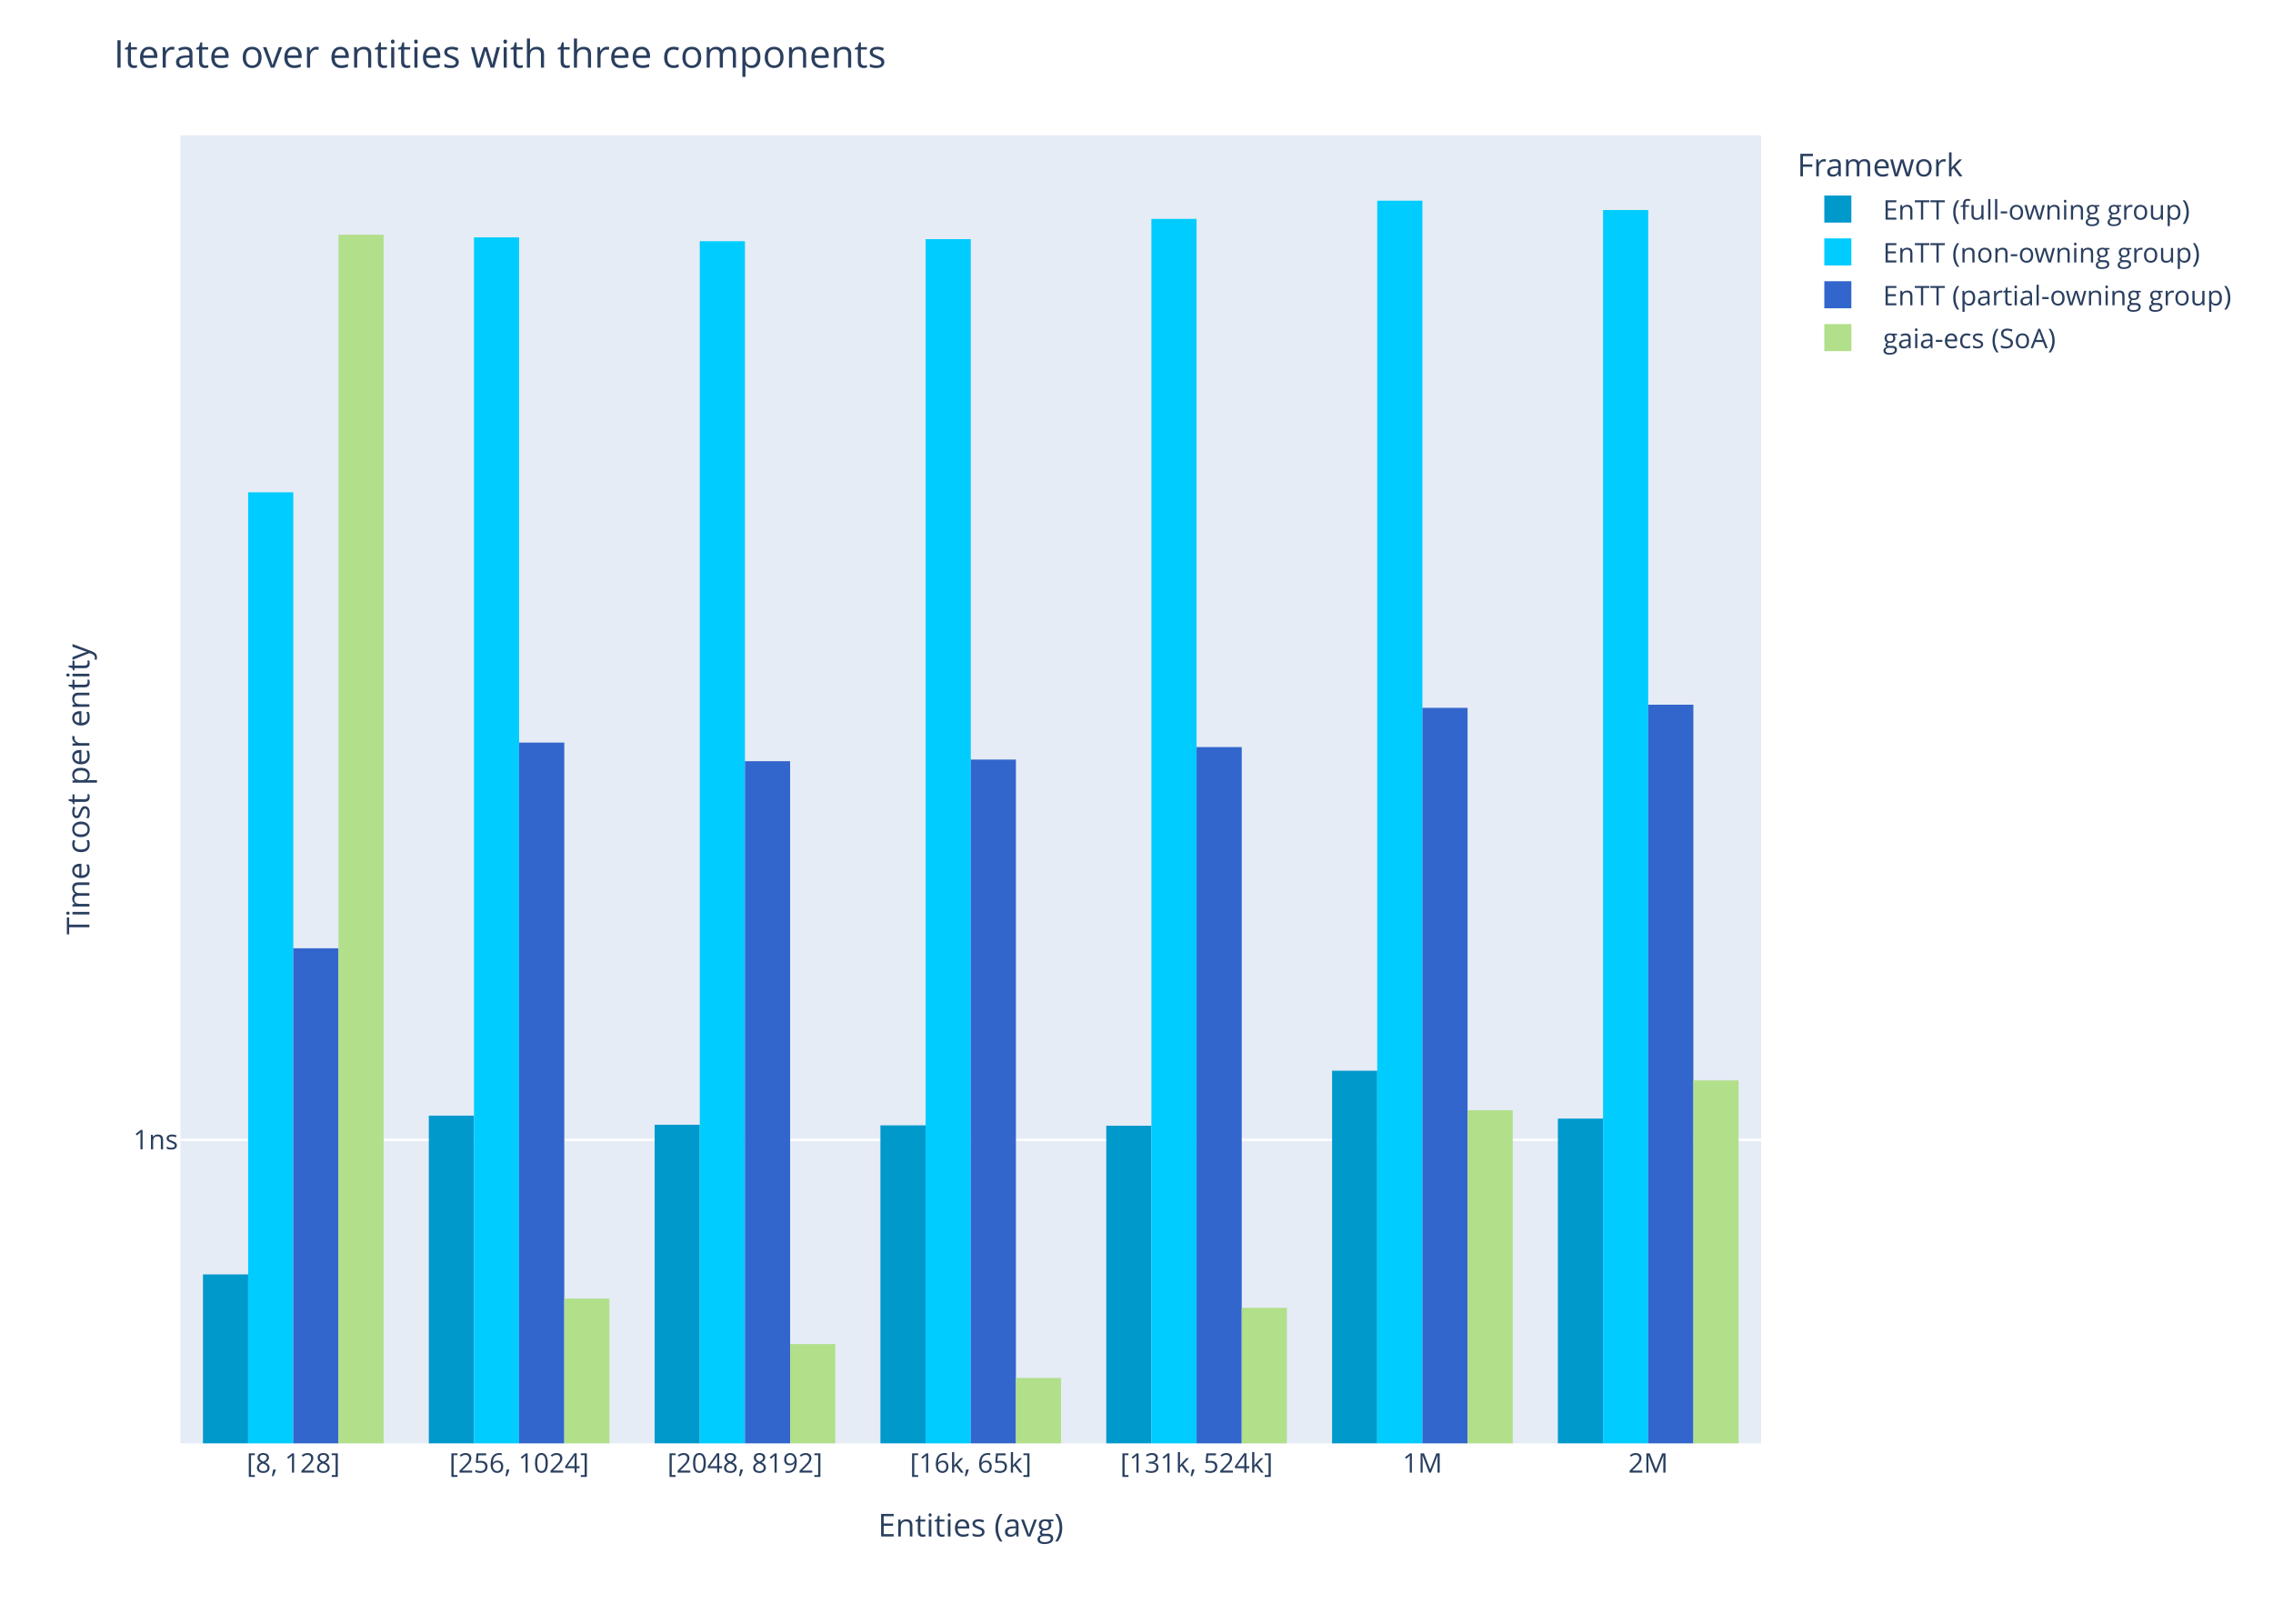
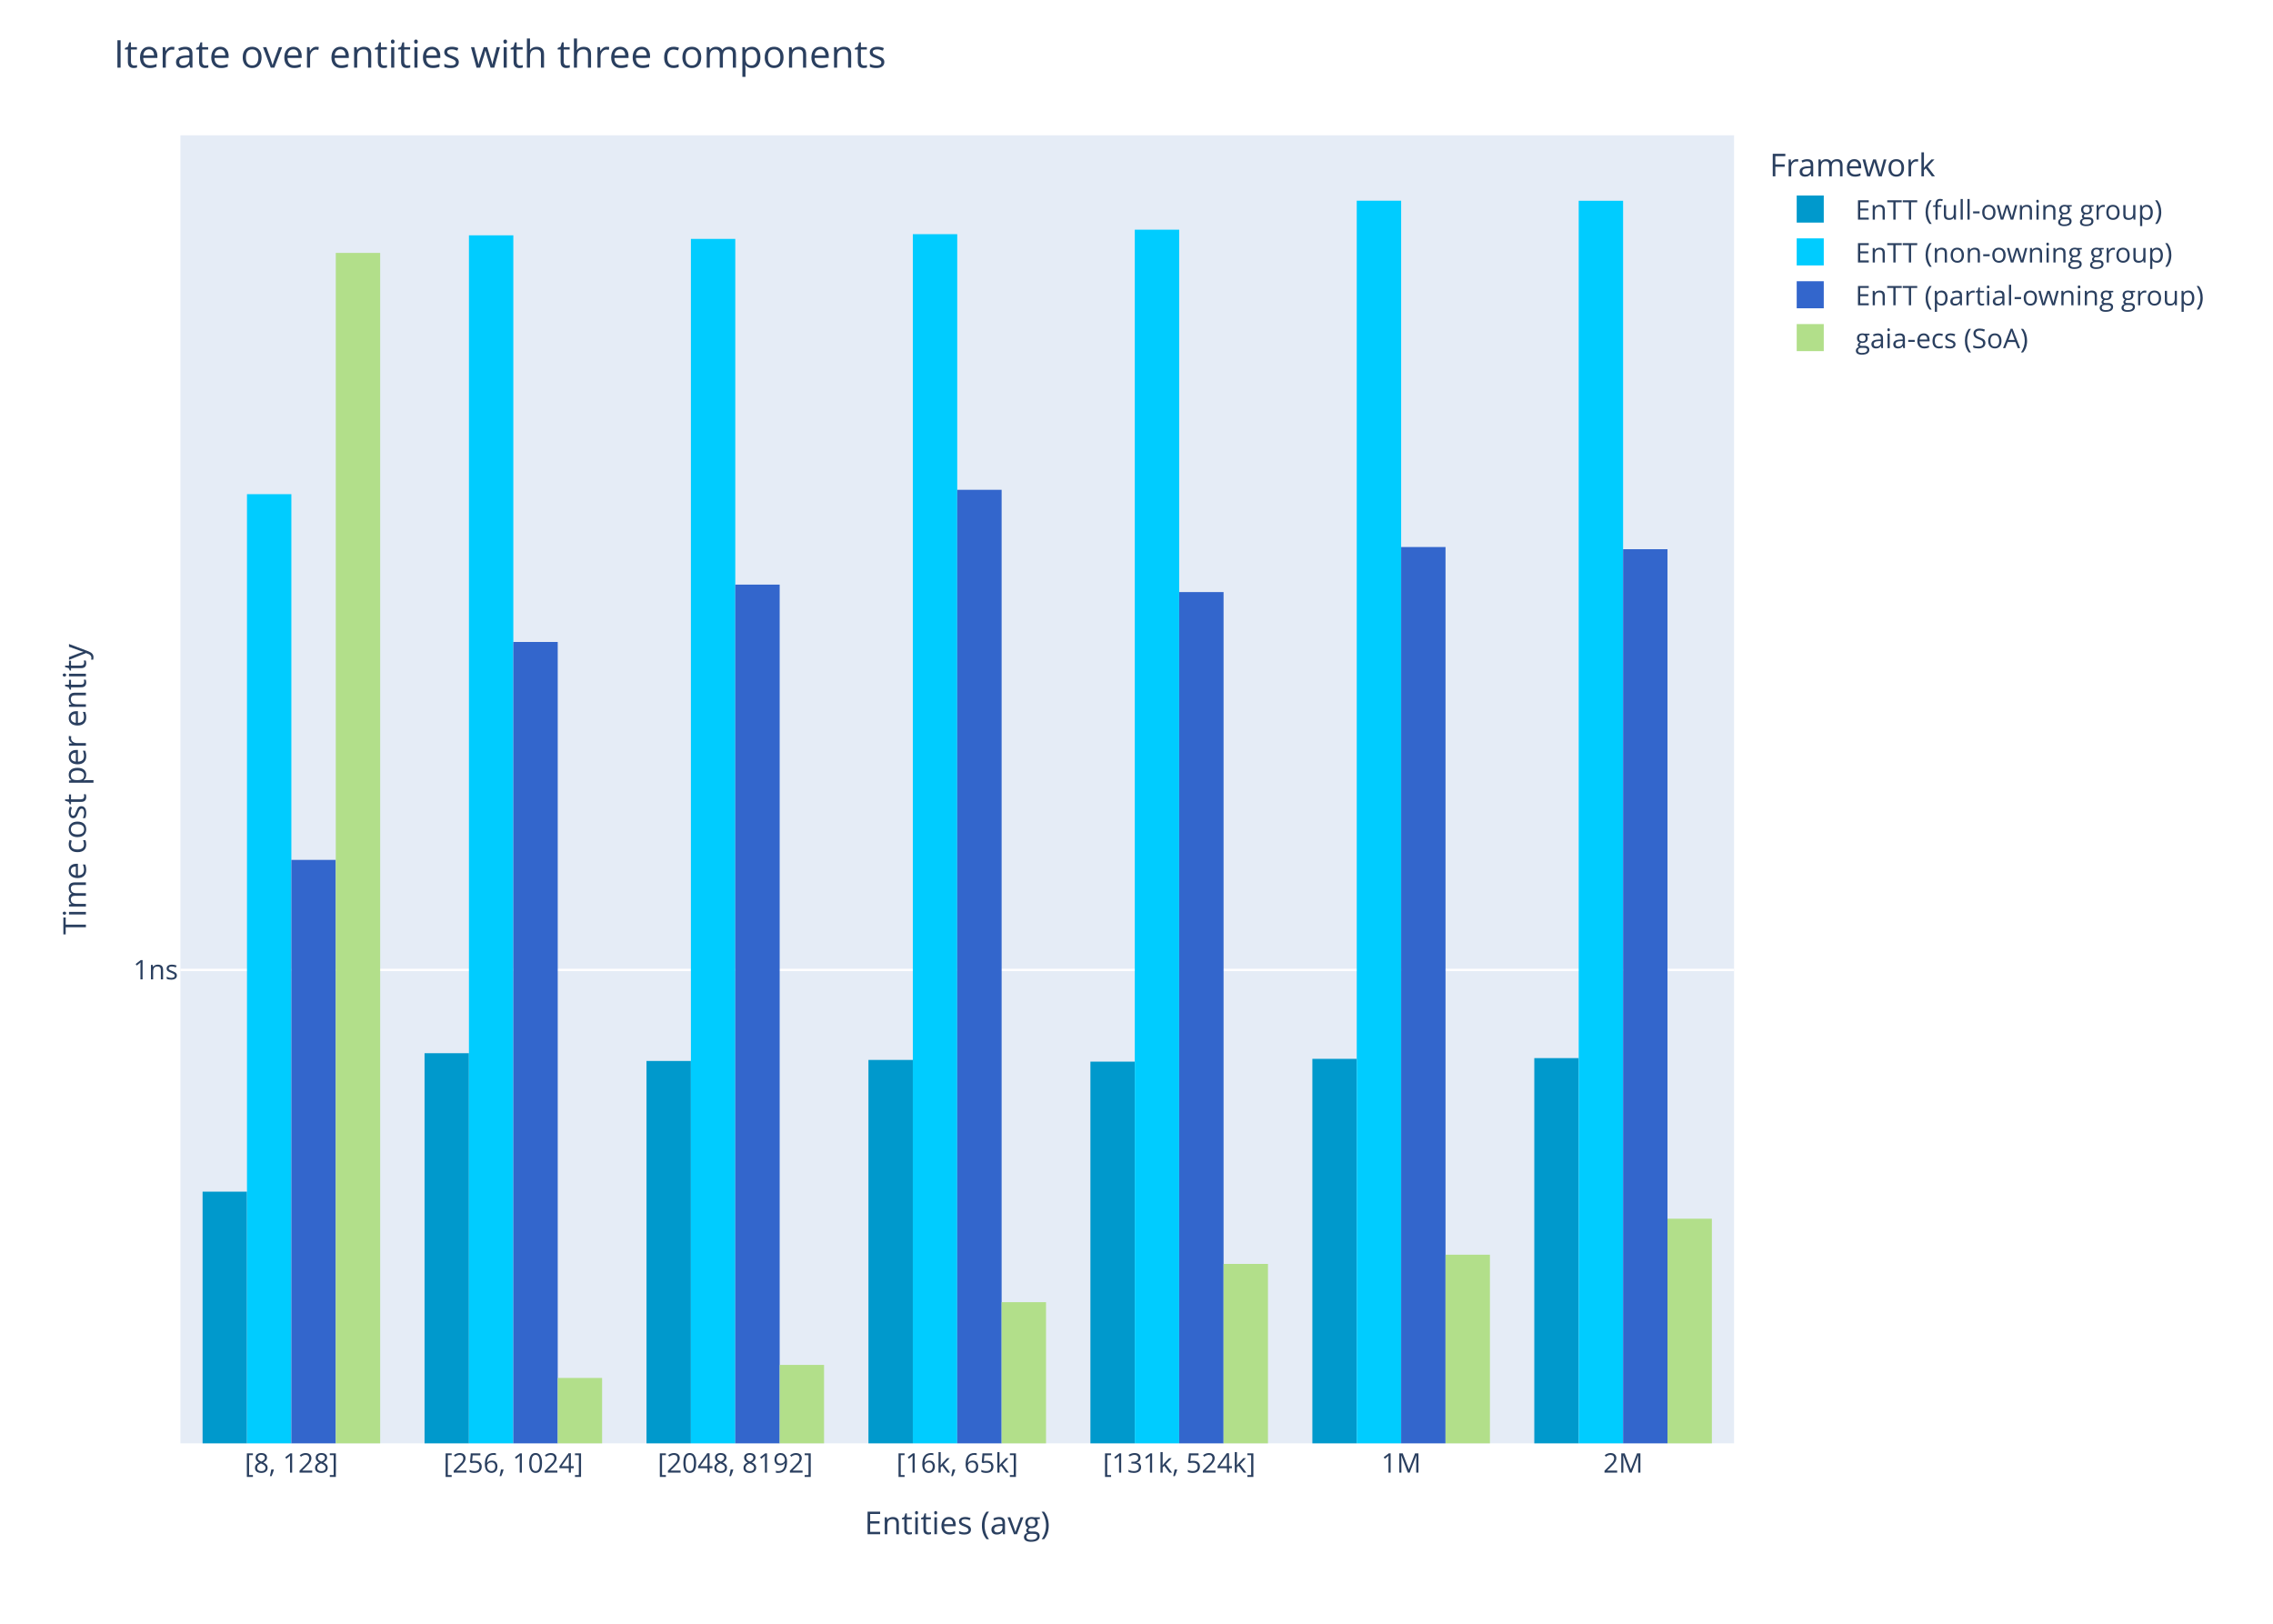
<svg xmlns="http://www.w3.org/2000/svg" class="main-svg" width="1008" height="720" style="" viewBox="0 0 1008 720">
  <rect x="0" y="0" width="1008" height="720" style="fill: rgb(255, 255, 255); fill-opacity: 1;" />
-   <defs id="defs-a817b4">
+   <defs id="defs-0e16f0">
    <g class="clips">
-       <clipPath id="clipa817b4xyplot" class="plotclip">
-         <rect width="701" height="580" />
-       </clipPath>
-       <clipPath class="axesclip" id="clipa817b4x">
-         <rect x="80" y="0" width="701" height="720" />
-       </clipPath>
-       <clipPath class="axesclip" id="clipa817b4y">
+       <clipPath id="clip0e16f0xyplot" class="plotclip">
+         <rect width="689" height="580" />
+       </clipPath>
+       <clipPath class="axesclip" id="clip0e16f0x">
+         <rect x="80" y="0" width="689" height="720" />
+       </clipPath>
+       <clipPath class="axesclip" id="clip0e16f0y">
        <rect x="0" y="60" width="1008" height="580" />
      </clipPath>
-       <clipPath class="axesclip" id="clipa817b4xy">
-         <rect x="80" y="60" width="701" height="580" />
+       <clipPath class="axesclip" id="clip0e16f0xy">
+         <rect x="80" y="60" width="689" height="580" />
      </clipPath>
    </g>
    <g class="gradients" />
    <g class="patterns" />
  </defs>
  <g class="bglayer">
-     <rect class="bg" x="80" y="60" width="701" height="580" style="fill: rgb(229, 236, 246); fill-opacity: 1; stroke-width: 0;" />
+     <rect class="bg" x="80" y="60" width="689" height="580" style="fill: rgb(229, 236, 246); fill-opacity: 1; stroke-width: 0;" />
  </g>
  <g class="layer-below">
    <g class="imagelayer" />
    <g class="shapelayer" />
  </g>
  <g class="cartesianlayer">
    <g class="subplot xy">
      <g class="layer-subplot">
        <g class="shapelayer" />
        <g class="imagelayer" />
      </g>
      <g class="minor-gridlayer">
        <g class="x" />
        <g class="y" />
      </g>
      <g class="gridlayer">
        <g class="x" />
        <g class="y">
-           <path class="ygrid crisp" transform="translate(0,505.41)" d="M80,0h701" style="stroke: rgb(255, 255, 255); stroke-opacity: 1; stroke-width: 1px;" />
+           <path class="ygrid crisp" transform="translate(0,430.08)" d="M80,0h689" style="stroke: rgb(255, 255, 255); stroke-opacity: 1; stroke-width: 1px;" />
        </g>
      </g>
      <g class="zerolinelayer" />
      <g class="layer-between">
        <g class="shapelayer" />
        <g class="imagelayer" />
      </g>
      <path class="xlines-below" />
      <path class="ylines-below" />
      <g class="overlines-below" />
      <g class="xaxislayer-below" />
      <g class="yaxislayer-below" />
      <g class="overaxes-below" />
      <g class="overplot">
-         <g class="xy" transform="translate(80,60)" clip-path="url(#clipa817b4xyplot)">
+         <g class="xy" transform="translate(80,60)" clip-path="url(#clip0e16f0xyplot)">
          <g class="barlayer mlayer">
            <g class="trace bars" style="opacity: 1;">
              <g class="points">
                <g class="point">
-                   <path d="M10.01,6090V505.1H30.04V6090Z" style="vector-effect: none; opacity: 1; stroke-width: 0px; fill: rgb(0, 153, 204); fill-opacity: 1;" />
-                 </g>
-                 <g class="point">
-                   <path d="M110.16,6090V434.69H130.19V6090Z" style="vector-effect: none; opacity: 1; stroke-width: 0px; fill: rgb(0, 153, 204); fill-opacity: 1;" />
-                 </g>
-                 <g class="point">
-                   <path d="M210.3,6090V438.72H230.33V6090Z" style="vector-effect: none; opacity: 1; stroke-width: 0px; fill: rgb(0, 153, 204); fill-opacity: 1;" />
-                 </g>
-                 <g class="point">
-                   <path d="M310.44,6090V439H330.47V6090Z" style="vector-effect: none; opacity: 1; stroke-width: 0px; fill: rgb(0, 153, 204); fill-opacity: 1;" />
-                 </g>
-                 <g class="point">
-                   <path d="M410.59,6090V439.17H430.61V6090Z" style="vector-effect: none; opacity: 1; stroke-width: 0px; fill: rgb(0, 153, 204); fill-opacity: 1;" />
-                 </g>
-                 <g class="point">
-                   <path d="M510.73,6090V414.79H530.76V6090Z" style="vector-effect: none; opacity: 1; stroke-width: 0px; fill: rgb(0, 153, 204); fill-opacity: 1;" />
-                 </g>
-                 <g class="point">
-                   <path d="M610.87,6090V436.01H630.9V6090Z" style="vector-effect: none; opacity: 1; stroke-width: 0px; fill: rgb(0, 153, 204); fill-opacity: 1;" />
-                 </g>
-               </g>
-             </g>
-             <g class="trace bars" style="opacity: 1;">
-               <g class="points">
-                 <g class="point">
-                   <path d="M30.04,6090V158.3H50.07V6090Z" style="vector-effect: none; opacity: 1; stroke-width: 0px; fill: rgb(0, 204, 255); fill-opacity: 1;" />
-                 </g>
-                 <g class="point">
-                   <path d="M130.19,6090V45.27H150.21V6090Z" style="vector-effect: none; opacity: 1; stroke-width: 0px; fill: rgb(0, 204, 255); fill-opacity: 1;" />
-                 </g>
-                 <g class="point">
-                   <path d="M230.33,6090V46.96H250.36V6090Z" style="vector-effect: none; opacity: 1; stroke-width: 0px; fill: rgb(0, 204, 255); fill-opacity: 1;" />
-                 </g>
-                 <g class="point">
-                   <path d="M330.47,6090V46.04H350.5V6090Z" style="vector-effect: none; opacity: 1; stroke-width: 0px; fill: rgb(0, 204, 255); fill-opacity: 1;" />
-                 </g>
-                 <g class="point">
-                   <path d="M430.61,6090V37.06H450.64V6090Z" style="vector-effect: none; opacity: 1; stroke-width: 0px; fill: rgb(0, 204, 255); fill-opacity: 1;" />
-                 </g>
-                 <g class="point">
-                   <path d="M530.76,6090V29H550.79V6090Z" style="vector-effect: none; opacity: 1; stroke-width: 0px; fill: rgb(0, 204, 255); fill-opacity: 1;" />
-                 </g>
-                 <g class="point">
-                   <path d="M630.9,6090V33.14H650.93V6090Z" style="vector-effect: none; opacity: 1; stroke-width: 0px; fill: rgb(0, 204, 255); fill-opacity: 1;" />
-                 </g>
-               </g>
-             </g>
-             <g class="trace bars" style="opacity: 1;">
-               <g class="points">
-                 <g class="point">
-                   <path d="M50.07,6090V360.48H70.1V6090Z" style="vector-effect: none; opacity: 1; stroke-width: 0px; fill: rgb(51, 102, 204); fill-opacity: 1;" />
-                 </g>
-                 <g class="point">
-                   <path d="M150.21,6090V269.29H170.24V6090Z" style="vector-effect: none; opacity: 1; stroke-width: 0px; fill: rgb(51, 102, 204); fill-opacity: 1;" />
-                 </g>
-                 <g class="point">
-                   <path d="M250.36,6090V277.54H270.39V6090Z" style="vector-effect: none; opacity: 1; stroke-width: 0px; fill: rgb(51, 102, 204); fill-opacity: 1;" />
-                 </g>
-                 <g class="point">
-                   <path d="M350.5,6090V276.81H370.53V6090Z" style="vector-effect: none; opacity: 1; stroke-width: 0px; fill: rgb(51, 102, 204); fill-opacity: 1;" />
-                 </g>
-                 <g class="point">
-                   <path d="M450.64,6090V271.26H470.67V6090Z" style="vector-effect: none; opacity: 1; stroke-width: 0px; fill: rgb(51, 102, 204); fill-opacity: 1;" />
-                 </g>
-                 <g class="point">
-                   <path d="M550.79,6090V253.88H570.81V6090Z" style="vector-effect: none; opacity: 1; stroke-width: 0px; fill: rgb(51, 102, 204); fill-opacity: 1;" />
-                 </g>
-                 <g class="point">
-                   <path d="M650.93,6090V252.48H670.96V6090Z" style="vector-effect: none; opacity: 1; stroke-width: 0px; fill: rgb(51, 102, 204); fill-opacity: 1;" />
-                 </g>
-               </g>
-             </g>
-             <g class="trace bars" style="opacity: 1;">
-               <g class="points">
-                 <g class="point">
-                   <path d="M70.1,6090V44.07H90.13V6090Z" style="vector-effect: none; opacity: 1; stroke-width: 0px; fill: rgb(178, 223, 138); fill-opacity: 1;" />
-                 </g>
-                 <g class="point">
-                   <path d="M170.24,6090V515.82H190.27V6090Z" style="vector-effect: none; opacity: 1; stroke-width: 0px; fill: rgb(178, 223, 138); fill-opacity: 1;" />
-                 </g>
-                 <g class="point">
-                   <path d="M270.39,6090V535.98H290.41V6090Z" style="vector-effect: none; opacity: 1; stroke-width: 0px; fill: rgb(178, 223, 138); fill-opacity: 1;" />
-                 </g>
-                 <g class="point">
-                   <path d="M370.53,6090V551H390.56V6090Z" style="vector-effect: none; opacity: 1; stroke-width: 0px; fill: rgb(178, 223, 138); fill-opacity: 1;" />
-                 </g>
-                 <g class="point">
-                   <path d="M470.67,6090V519.9H490.7V6090Z" style="vector-effect: none; opacity: 1; stroke-width: 0px; fill: rgb(178, 223, 138); fill-opacity: 1;" />
-                 </g>
-                 <g class="point">
-                   <path d="M570.81,6090V432.3H590.84V6090Z" style="vector-effect: none; opacity: 1; stroke-width: 0px; fill: rgb(178, 223, 138); fill-opacity: 1;" />
-                 </g>
-                 <g class="point">
-                   <path d="M670.96,6090V419.07H690.99V6090Z" style="vector-effect: none; opacity: 1; stroke-width: 0px; fill: rgb(178, 223, 138); fill-opacity: 1;" />
+                   <path d="M9.84,6090V468.4H29.53V6090Z" style="vector-effect: none; opacity: 1; stroke-width: 0px; fill: rgb(0, 153, 204); fill-opacity: 1;" />
+                 </g>
+                 <g class="point">
+                   <path d="M108.27,6090V407.01H127.96V6090Z" style="vector-effect: none; opacity: 1; stroke-width: 0px; fill: rgb(0, 153, 204); fill-opacity: 1;" />
+                 </g>
+                 <g class="point">
+                   <path d="M206.7,6090V410.45H226.39V6090Z" style="vector-effect: none; opacity: 1; stroke-width: 0px; fill: rgb(0, 153, 204); fill-opacity: 1;" />
+                 </g>
+                 <g class="point">
+                   <path d="M305.13,6090V409.99H324.81V6090Z" style="vector-effect: none; opacity: 1; stroke-width: 0px; fill: rgb(0, 153, 204); fill-opacity: 1;" />
+                 </g>
+                 <g class="point">
+                   <path d="M403.56,6090V410.74H423.24V6090Z" style="vector-effect: none; opacity: 1; stroke-width: 0px; fill: rgb(0, 153, 204); fill-opacity: 1;" />
+                 </g>
+                 <g class="point">
+                   <path d="M501.99,6090V409.51H521.67V6090Z" style="vector-effect: none; opacity: 1; stroke-width: 0px; fill: rgb(0, 153, 204); fill-opacity: 1;" />
+                 </g>
+                 <g class="point">
+                   <path d="M600.41,6090V409.18H620.1V6090Z" style="vector-effect: none; opacity: 1; stroke-width: 0px; fill: rgb(0, 153, 204); fill-opacity: 1;" />
+                 </g>
+               </g>
+             </g>
+             <g class="trace bars" style="opacity: 1;">
+               <g class="points">
+                 <g class="point">
+                   <path d="M29.53,6090V159.12H49.21V6090Z" style="vector-effect: none; opacity: 1; stroke-width: 0px; fill: rgb(0, 204, 255); fill-opacity: 1;" />
+                 </g>
+                 <g class="point">
+                   <path d="M127.96,6090V44.34H147.64V6090Z" style="vector-effect: none; opacity: 1; stroke-width: 0px; fill: rgb(0, 204, 255); fill-opacity: 1;" />
+                 </g>
+                 <g class="point">
+                   <path d="M226.39,6090V45.94H246.07V6090Z" style="vector-effect: none; opacity: 1; stroke-width: 0px; fill: rgb(0, 204, 255); fill-opacity: 1;" />
+                 </g>
+                 <g class="point">
+                   <path d="M324.81,6090V43.84H344.5V6090Z" style="vector-effect: none; opacity: 1; stroke-width: 0px; fill: rgb(0, 204, 255); fill-opacity: 1;" />
+                 </g>
+                 <g class="point">
+                   <path d="M423.24,6090V41.85H442.93V6090Z" style="vector-effect: none; opacity: 1; stroke-width: 0px; fill: rgb(0, 204, 255); fill-opacity: 1;" />
+                 </g>
+                 <g class="point">
+                   <path d="M521.67,6090V29H541.36V6090Z" style="vector-effect: none; opacity: 1; stroke-width: 0px; fill: rgb(0, 204, 255); fill-opacity: 1;" />
+                 </g>
+                 <g class="point">
+                   <path d="M620.1,6090V29.02H639.79V6090Z" style="vector-effect: none; opacity: 1; stroke-width: 0px; fill: rgb(0, 204, 255); fill-opacity: 1;" />
+                 </g>
+               </g>
+             </g>
+             <g class="trace bars" style="opacity: 1;">
+               <g class="points">
+                 <g class="point">
+                   <path d="M49.21,6090V321.3H68.9V6090Z" style="vector-effect: none; opacity: 1; stroke-width: 0px; fill: rgb(51, 102, 204); fill-opacity: 1;" />
+                 </g>
+                 <g class="point">
+                   <path d="M147.64,6090V224.66H167.33V6090Z" style="vector-effect: none; opacity: 1; stroke-width: 0px; fill: rgb(51, 102, 204); fill-opacity: 1;" />
+                 </g>
+                 <g class="point">
+                   <path d="M246.07,6090V199.22H265.76V6090Z" style="vector-effect: none; opacity: 1; stroke-width: 0px; fill: rgb(51, 102, 204); fill-opacity: 1;" />
+                 </g>
+                 <g class="point">
+                   <path d="M344.5,6090V157.19H364.19V6090Z" style="vector-effect: none; opacity: 1; stroke-width: 0px; fill: rgb(51, 102, 204); fill-opacity: 1;" />
+                 </g>
+                 <g class="point">
+                   <path d="M442.93,6090V202.53H462.61V6090Z" style="vector-effect: none; opacity: 1; stroke-width: 0px; fill: rgb(51, 102, 204); fill-opacity: 1;" />
+                 </g>
+                 <g class="point">
+                   <path d="M541.36,6090V182.57H561.04V6090Z" style="vector-effect: none; opacity: 1; stroke-width: 0px; fill: rgb(51, 102, 204); fill-opacity: 1;" />
+                 </g>
+                 <g class="point">
+                   <path d="M639.79,6090V183.54H659.47V6090Z" style="vector-effect: none; opacity: 1; stroke-width: 0px; fill: rgb(51, 102, 204); fill-opacity: 1;" />
+                 </g>
+               </g>
+             </g>
+             <g class="trace bars" style="opacity: 1;">
+               <g class="points">
+                 <g class="point">
+                   <path d="M68.9,6090V52.13H88.59V6090Z" style="vector-effect: none; opacity: 1; stroke-width: 0px; fill: rgb(178, 223, 138); fill-opacity: 1;" />
+                 </g>
+                 <g class="point">
+                   <path d="M167.33,6090V551H187.01V6090Z" style="vector-effect: none; opacity: 1; stroke-width: 0px; fill: rgb(178, 223, 138); fill-opacity: 1;" />
+                 </g>
+                 <g class="point">
+                   <path d="M265.76,6090V545.24H285.44V6090Z" style="vector-effect: none; opacity: 1; stroke-width: 0px; fill: rgb(178, 223, 138); fill-opacity: 1;" />
+                 </g>
+                 <g class="point">
+                   <path d="M364.19,6090V517.42H383.87V6090Z" style="vector-effect: none; opacity: 1; stroke-width: 0px; fill: rgb(178, 223, 138); fill-opacity: 1;" />
+                 </g>
+                 <g class="point">
+                   <path d="M462.61,6090V500.45H482.3V6090Z" style="vector-effect: none; opacity: 1; stroke-width: 0px; fill: rgb(178, 223, 138); fill-opacity: 1;" />
+                 </g>
+                 <g class="point">
+                   <path d="M561.04,6090V496.36H580.73V6090Z" style="vector-effect: none; opacity: 1; stroke-width: 0px; fill: rgb(178, 223, 138); fill-opacity: 1;" />
+                 </g>
+                 <g class="point">
+                   <path d="M659.47,6090V480.39H679.16V6090Z" style="vector-effect: none; opacity: 1; stroke-width: 0px; fill: rgb(178, 223, 138); fill-opacity: 1;" />
                </g>
              </g>
            </g>
          </g>
        </g>
      </g>
      <path class="xlines-above crisp" d="M0,0" style="fill: none;" />
      <path class="ylines-above crisp" d="M0,0" style="fill: none;" />
      <g class="overlines-above" />
      <g class="xaxislayer-above">
        <g class="xtick">
-           <text text-anchor="middle" x="0" y="653" transform="translate(130.07,0)" style="font-family: 'Open Sans', verdana, arial, sans-serif; font-size: 12px; fill: rgb(42, 63, 95); fill-opacity: 1; white-space: pre; opacity: 1;">[8, 128]</text>
-         </g>
-         <g class="xtick">
-           <text text-anchor="middle" x="0" y="653" transform="translate(230.21,0)" style="font-family: 'Open Sans', verdana, arial, sans-serif; font-size: 12px; fill: rgb(42, 63, 95); fill-opacity: 1; white-space: pre; opacity: 1;">[256, 1024]</text>
-         </g>
-         <g class="xtick">
-           <text text-anchor="middle" x="0" y="653" transform="translate(330.36,0)" style="font-family: 'Open Sans', verdana, arial, sans-serif; font-size: 12px; fill: rgb(42, 63, 95); fill-opacity: 1; white-space: pre; opacity: 1;">[2048, 8192]</text>
-         </g>
-         <g class="xtick">
-           <text text-anchor="middle" x="0" y="653" transform="translate(430.5,0)" style="font-family: 'Open Sans', verdana, arial, sans-serif; font-size: 12px; fill: rgb(42, 63, 95); fill-opacity: 1; white-space: pre; opacity: 1;">[16k, 65k]</text>
-         </g>
-         <g class="xtick">
-           <text text-anchor="middle" x="0" y="653" transform="translate(530.64,0)" style="font-family: 'Open Sans', verdana, arial, sans-serif; font-size: 12px; fill: rgb(42, 63, 95); fill-opacity: 1; white-space: pre; opacity: 1;">[131k, 524k]</text>
-         </g>
-         <g class="xtick">
-           <text text-anchor="middle" x="0" y="653" transform="translate(630.79,0)" style="font-family: 'Open Sans', verdana, arial, sans-serif; font-size: 12px; fill: rgb(42, 63, 95); fill-opacity: 1; white-space: pre; opacity: 1;">1M</text>
-         </g>
-         <g class="xtick">
-           <text text-anchor="middle" x="0" y="653" transform="translate(730.93,0)" style="font-family: 'Open Sans', verdana, arial, sans-serif; font-size: 12px; fill: rgb(42, 63, 95); fill-opacity: 1; white-space: pre; opacity: 1;">2M</text>
+           <text text-anchor="middle" x="0" y="653" transform="translate(129.21,0)" style="font-family: 'Open Sans', verdana, arial, sans-serif; font-size: 12px; fill: rgb(42, 63, 95); fill-opacity: 1; white-space: pre; opacity: 1;">[8, 128]</text>
+         </g>
+         <g class="xtick">
+           <text text-anchor="middle" x="0" y="653" transform="translate(227.64,0)" style="font-family: 'Open Sans', verdana, arial, sans-serif; font-size: 12px; fill: rgb(42, 63, 95); fill-opacity: 1; white-space: pre; opacity: 1;">[256, 1024]</text>
+         </g>
+         <g class="xtick">
+           <text text-anchor="middle" x="0" y="653" transform="translate(326.07,0)" style="font-family: 'Open Sans', verdana, arial, sans-serif; font-size: 12px; fill: rgb(42, 63, 95); fill-opacity: 1; white-space: pre; opacity: 1;">[2048, 8192]</text>
+         </g>
+         <g class="xtick">
+           <text text-anchor="middle" x="0" y="653" transform="translate(424.5,0)" style="font-family: 'Open Sans', verdana, arial, sans-serif; font-size: 12px; fill: rgb(42, 63, 95); fill-opacity: 1; white-space: pre; opacity: 1;">[16k, 65k]</text>
+         </g>
+         <g class="xtick">
+           <text text-anchor="middle" x="0" y="653" transform="translate(522.93,0)" style="font-family: 'Open Sans', verdana, arial, sans-serif; font-size: 12px; fill: rgb(42, 63, 95); fill-opacity: 1; white-space: pre; opacity: 1;">[131k, 524k]</text>
+         </g>
+         <g class="xtick">
+           <text text-anchor="middle" x="0" y="653" transform="translate(621.36,0)" style="font-family: 'Open Sans', verdana, arial, sans-serif; font-size: 12px; fill: rgb(42, 63, 95); fill-opacity: 1; white-space: pre; opacity: 1;">1M</text>
+         </g>
+         <g class="xtick">
+           <text text-anchor="middle" x="0" y="653" transform="translate(719.79,0)" style="font-family: 'Open Sans', verdana, arial, sans-serif; font-size: 12px; fill: rgb(42, 63, 95); fill-opacity: 1; white-space: pre; opacity: 1;">2M</text>
        </g>
      </g>
      <g class="yaxislayer-above">
        <g class="ytick">
-           <text text-anchor="end" x="79" y="4.2" transform="translate(0,505.41)" style="font-family: 'Open Sans', verdana, arial, sans-serif; font-size: 12px; fill: rgb(42, 63, 95); fill-opacity: 1; white-space: pre; opacity: 1;">1ns</text>
+           <text text-anchor="end" x="79" y="4.2" transform="translate(0,430.08)" style="font-family: 'Open Sans', verdana, arial, sans-serif; font-size: 12px; fill: rgb(42, 63, 95); fill-opacity: 1; white-space: pre; opacity: 1;">1ns</text>
        </g>
      </g>
      <g class="overaxes-above" />
    </g>
  </g>
  <g class="polarlayer" />
  <g class="smithlayer" />
  <g class="ternarylayer" />
  <g class="geolayer" />
  <g class="funnelarealayer" />
  <g class="pielayer" />
  <g class="iciclelayer" />
  <g class="treemaplayer" />
  <g class="sunburstlayer" />
  <g class="glimages" />
-   <defs id="topdefs-a817b4">
+   <defs id="topdefs-0e16f0">
    <g class="clips" />
-     <clipPath id="legenda817b4">
-       <rect width="201" height="105" x="0" y="0" />
+     <clipPath id="legend0e16f0">
+       <rect width="213" height="105" x="0" y="0" />
    </clipPath>
  </defs>
  <g class="layer-above">
    <g class="imagelayer" />
    <g class="shapelayer" />
  </g>
  <g class="infolayer">
-     <g class="legend" pointer-events="all" transform="translate(795.02,60)">
-       <rect class="bg" shape-rendering="crispEdges" width="201" height="105" x="0" y="0" style="stroke: rgb(68, 68, 68); stroke-opacity: 1; fill: rgb(255, 255, 255); fill-opacity: 1; stroke-width: 0px;" />
-       <g class="scrollbox" transform="" clip-path="url(#legenda817b4)">
+     <g class="legend" pointer-events="all" transform="translate(782.78,60)">
+       <rect class="bg" shape-rendering="crispEdges" width="213" height="105" x="0" y="0" style="stroke: rgb(68, 68, 68); stroke-opacity: 1; fill: rgb(255, 255, 255); fill-opacity: 1; stroke-width: 0px;" />
+       <g class="scrollbox" transform="" clip-path="url(#legend0e16f0)">
        <text class="legendtitletext" text-anchor="start" x="2" y="18.2" style="font-family: 'Open Sans', verdana, arial, sans-serif; font-size: 14px; fill: rgb(42, 63, 95); fill-opacity: 1; white-space: pre;">Framework</text>
        <g class="groups" transform="">
          <g class="traces" transform="translate(0,32.7)" style="opacity: 1;">
            <text class="legendtext" text-anchor="start" x="40" y="4.68" style="font-family: 'Open Sans', verdana, arial, sans-serif; font-size: 12px; fill: rgb(42, 63, 95); fill-opacity: 1; white-space: pre;">EnTT (full-owning group)</text>
            <g class="layers" style="opacity: 1;">
              <g class="legendfill" />
              <g class="legendlines" />
              <g class="legendsymbols">
                <g class="legendpoints">
                  <path class="legendundefined" d="M6,6H-6V-6H6Z" transform="translate(20,0)" style="stroke-width: 0px; fill: rgb(0, 153, 204); fill-opacity: 1;" />
                </g>
              </g>
            </g>
-             <rect class="legendtoggle" x="0" y="-9.5" width="195.234" height="19" style="fill: rgb(0, 0, 0); fill-opacity: 0;" />
+             <rect class="legendtoggle" x="0" y="-9.5" width="207.984" height="19" style="fill: rgb(0, 0, 0); fill-opacity: 0;" />
          </g>
        </g>
        <g class="groups" transform="">
          <g class="traces" transform="translate(0,51.7)" style="opacity: 1;">
            <text class="legendtext" text-anchor="start" x="40" y="4.68" style="font-family: 'Open Sans', verdana, arial, sans-serif; font-size: 12px; fill: rgb(42, 63, 95); fill-opacity: 1; white-space: pre;">EnTT (non-owning group)</text>
            <g class="layers" style="opacity: 1;">
              <g class="legendfill" />
              <g class="legendlines" />
              <g class="legendsymbols">
                <g class="legendpoints">
                  <path class="legendundefined" d="M6,6H-6V-6H6Z" transform="translate(20,0)" style="stroke-width: 0px; fill: rgb(0, 204, 255); fill-opacity: 1;" />
                </g>
              </g>
            </g>
-             <rect class="legendtoggle" x="0" y="-9.5" width="195.234" height="19" style="fill: rgb(0, 0, 0); fill-opacity: 0;" />
+             <rect class="legendtoggle" x="0" y="-9.5" width="207.984" height="19" style="fill: rgb(0, 0, 0); fill-opacity: 0;" />
          </g>
        </g>
        <g class="groups" transform="">
          <g class="traces" transform="translate(0,70.7)" style="opacity: 1;">
            <text class="legendtext" text-anchor="start" x="40" y="4.68" style="font-family: 'Open Sans', verdana, arial, sans-serif; font-size: 12px; fill: rgb(42, 63, 95); fill-opacity: 1; white-space: pre;">EnTT (partial-owning group)</text>
            <g class="layers" style="opacity: 1;">
              <g class="legendfill" />
              <g class="legendlines" />
              <g class="legendsymbols">
                <g class="legendpoints">
                  <path class="legendundefined" d="M6,6H-6V-6H6Z" transform="translate(20,0)" style="stroke-width: 0px; fill: rgb(51, 102, 204); fill-opacity: 1;" />
                </g>
              </g>
            </g>
-             <rect class="legendtoggle" x="0" y="-9.5" width="195.234" height="19" style="fill: rgb(0, 0, 0); fill-opacity: 0;" />
+             <rect class="legendtoggle" x="0" y="-9.5" width="207.984" height="19" style="fill: rgb(0, 0, 0); fill-opacity: 0;" />
          </g>
        </g>
        <g class="groups" transform="">
          <g class="traces" transform="translate(0,89.7)" style="opacity: 1;">
            <text class="legendtext" text-anchor="start" x="40" y="4.68" style="font-family: 'Open Sans', verdana, arial, sans-serif; font-size: 12px; fill: rgb(42, 63, 95); fill-opacity: 1; white-space: pre;">gaia-ecs (SoA)</text>
            <g class="layers" style="opacity: 1;">
              <g class="legendfill" />
              <g class="legendlines" />
              <g class="legendsymbols">
                <g class="legendpoints">
                  <path class="legendundefined" d="M6,6H-6V-6H6Z" transform="translate(20,0)" style="stroke-width: 0px; fill: rgb(178, 223, 138); fill-opacity: 1;" />
                </g>
              </g>
            </g>
-             <rect class="legendtoggle" x="0" y="-9.5" width="195.234" height="19" style="fill: rgb(0, 0, 0); fill-opacity: 0;" />
+             <rect class="legendtoggle" x="0" y="-9.5" width="207.984" height="19" style="fill: rgb(0, 0, 0); fill-opacity: 0;" />
          </g>
        </g>
      </g>
      <rect class="scrollbar" rx="20" ry="3" width="0" height="0" x="0" y="0" style="fill: rgb(128, 139, 164); fill-opacity: 1;" />
    </g>
    <g class="g-gtitle">
      <text class="gtitle" x="50.4" y="30" text-anchor="start" dy="0em" style="opacity: 1; font-family: 'Open Sans', verdana, arial, sans-serif; font-size: 17px; fill: rgb(42, 63, 95); fill-opacity: 1; white-space: pre;">Iterate over entities with three components</text>
    </g>
    <g class="g-xtitle">
-       <text class="xtitle" x="430.5" y="681.3" text-anchor="middle" style="opacity: 1; font-family: 'Open Sans', verdana, arial, sans-serif; font-size: 14px; fill: rgb(42, 63, 95); fill-opacity: 1; white-space: pre;">Entities (avg)</text>
+       <text class="xtitle" x="424.5" y="680.3" text-anchor="middle" style="opacity: 1; font-family: 'Open Sans', verdana, arial, sans-serif; font-size: 14px; fill: rgb(42, 63, 95); fill-opacity: 1; white-space: pre;">Entities (avg)</text>
    </g>
    <g class="g-ytitle">
-       <text class="ytitle" transform="rotate(-90,39.64688,350)" x="39.647" y="350" text-anchor="middle" style="opacity: 1; font-family: 'Open Sans', verdana, arial, sans-serif; font-size: 14px; fill: rgb(42, 63, 95); fill-opacity: 1; white-space: pre;">Time cost per entity</text>
+       <text class="ytitle" transform="rotate(-90,38.1,350)" x="38.1" y="350" text-anchor="middle" style="opacity: 1; font-family: 'Open Sans', verdana, arial, sans-serif; font-size: 14px; fill: rgb(42, 63, 95); fill-opacity: 1; white-space: pre;">Time cost per entity</text>
    </g>
  </g>
</svg>
